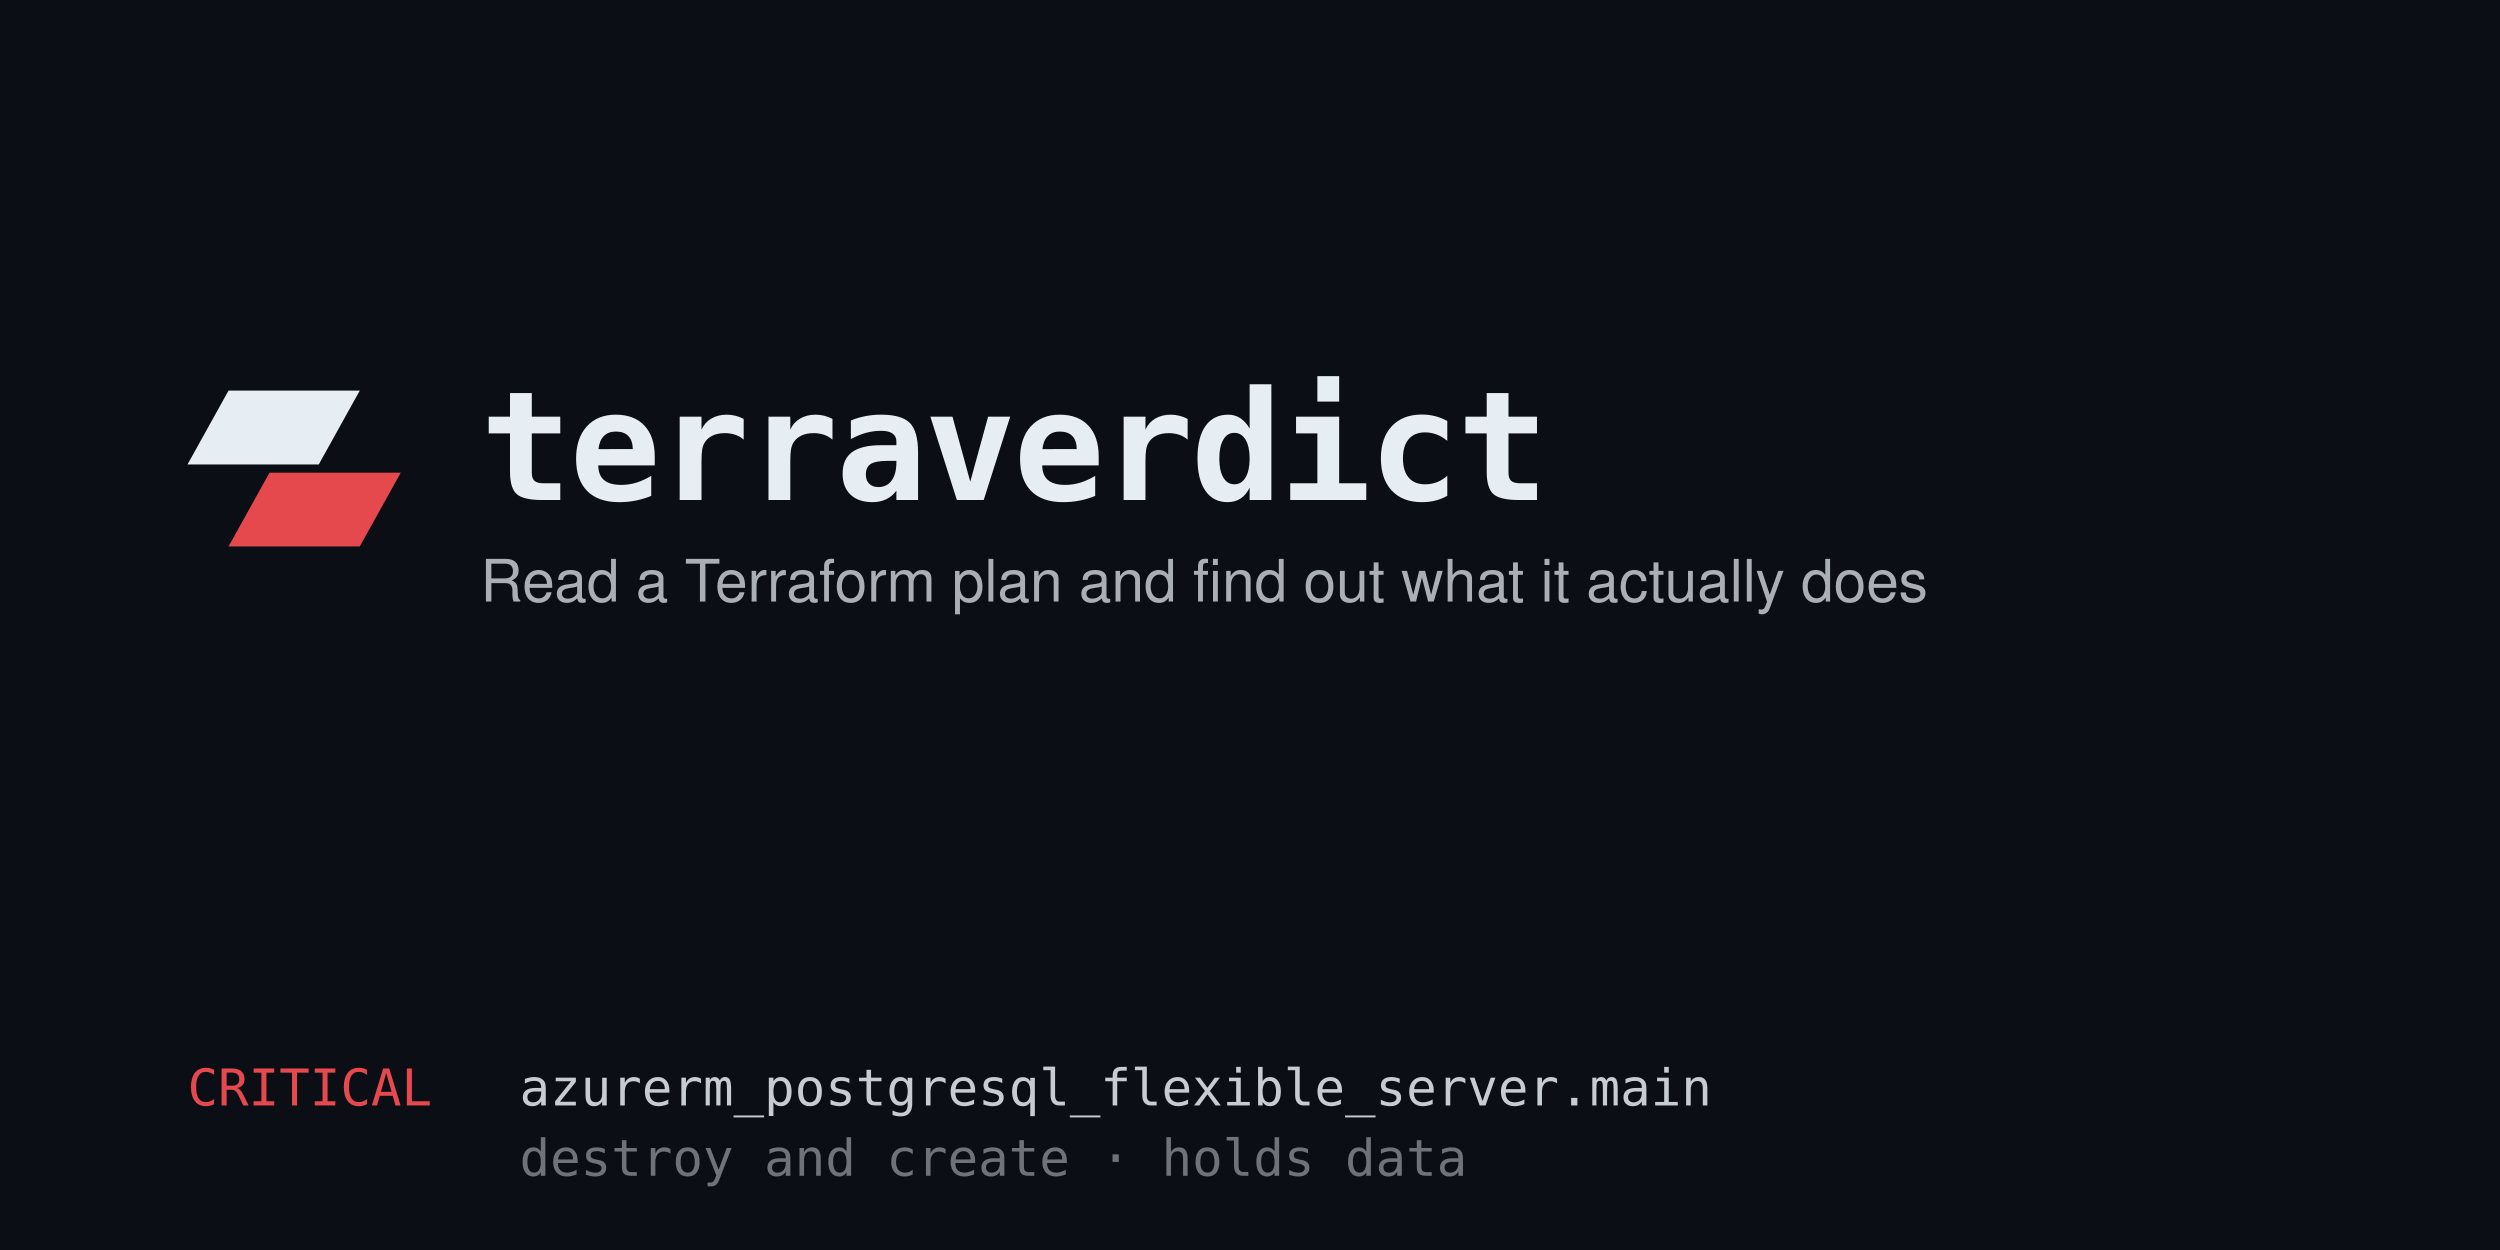
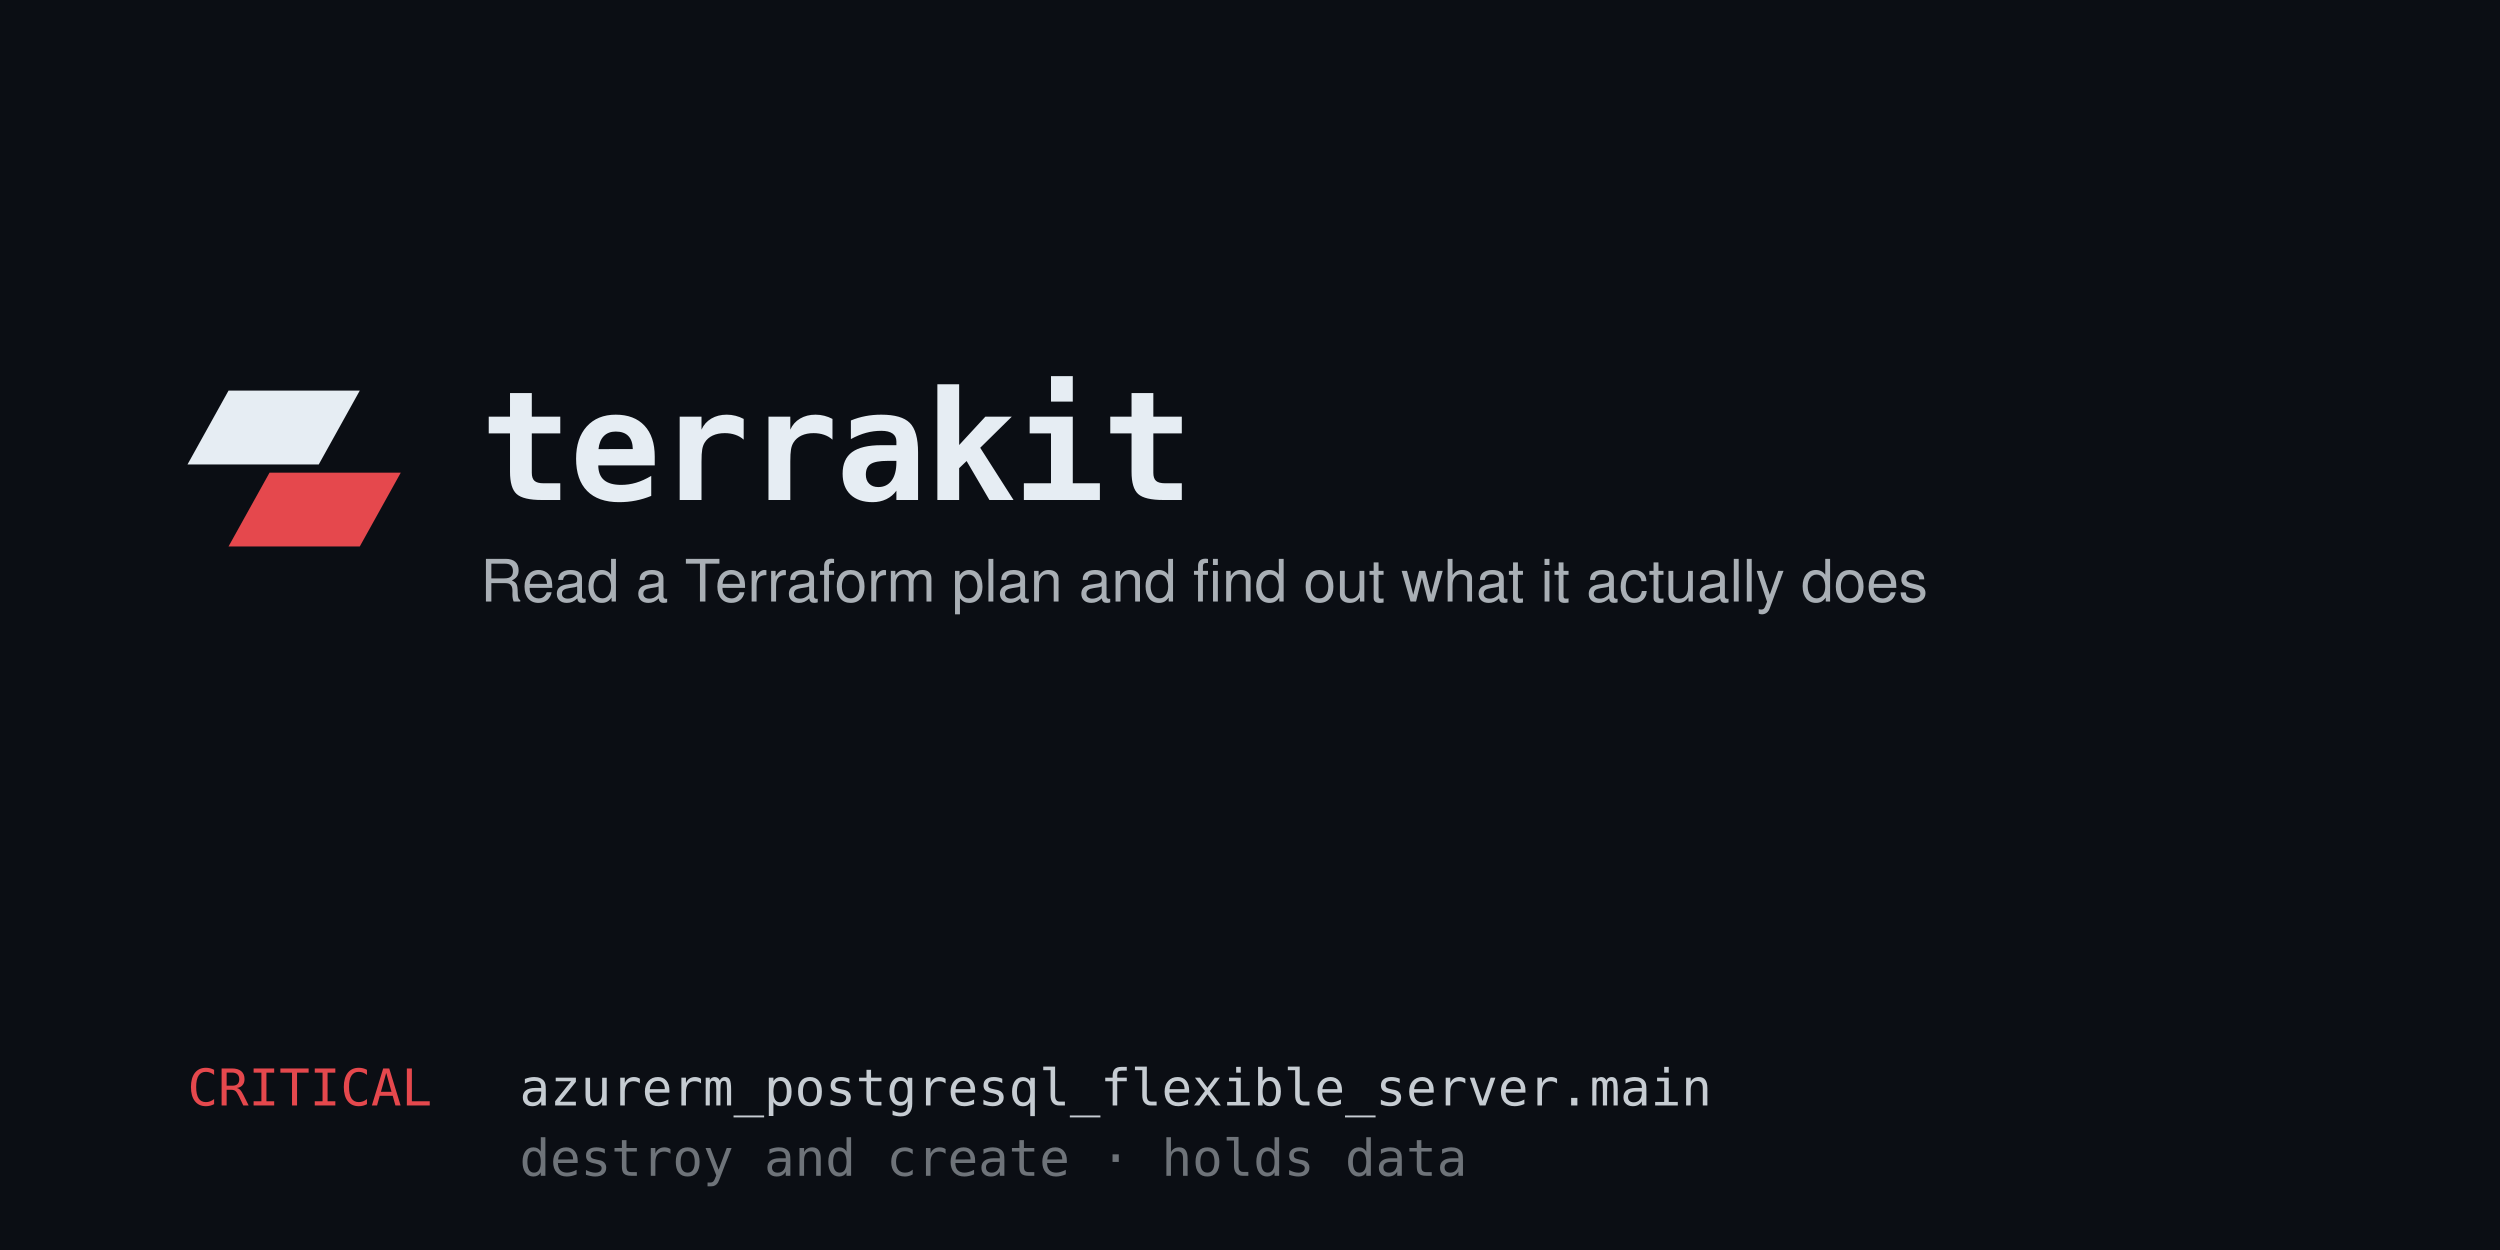
- <svg xmlns="http://www.w3.org/2000/svg" viewBox="0 0 1280 640" width="1280" height="640" role="img" aria-label="terraverdict - read a Terraform plan and find out what it actually does">
+ <svg xmlns="http://www.w3.org/2000/svg" viewBox="0 0 1280 640" width="1280" height="640" role="img" aria-label="terrakit - read a Terraform plan and find out what it actually does">
  <rect width="1280" height="640" fill="#0B0E14" />
  <polygon points="117.0,200 184.2,200 163.2,237.8 96,237.8" fill="#E6EDF3" />
  <polygon points="138.0,242.0 205.2,242.0 184.2,279.8 117.0,279.8" fill="#E5484D" />
-   <text x="246" y="256" font-family="JetBrains Mono, ui-monospace, SFMono-Regular, Menlo, Consolas, monospace" font-size="78" font-weight="600" fill="#E6EDF3" letter-spacing="-1.5">terraverdict</text>
+   <text x="246" y="256" font-family="JetBrains Mono, ui-monospace, SFMono-Regular, Menlo, Consolas, monospace" font-size="78" font-weight="600" fill="#E6EDF3" letter-spacing="-1.5">terrakit</text>
  <text x="246" y="308" font-family="ui-sans-serif, system-ui, -apple-system, Segoe UI, Helvetica, Arial, sans-serif" font-size="30" fill="#E6EDF3" opacity="0.72">Read a Terraform plan and find out what it actually does</text>
  <text x="96" y="566" font-family="ui-monospace, SFMono-Regular, Menlo, Consolas, monospace" font-size="26" fill="#E5484D">CRITICAL</text>
  <text x="266" y="566" font-family="ui-monospace, SFMono-Regular, Menlo, Consolas, monospace" font-size="26" fill="#E6EDF3" opacity="0.85">azurerm_postgresql_flexible_server.main</text>
  <text x="266" y="602" font-family="ui-monospace, SFMono-Regular, Menlo, Consolas, monospace" font-size="26" fill="#E6EDF3" opacity="0.45">destroy and create · holds data</text>
</svg>
